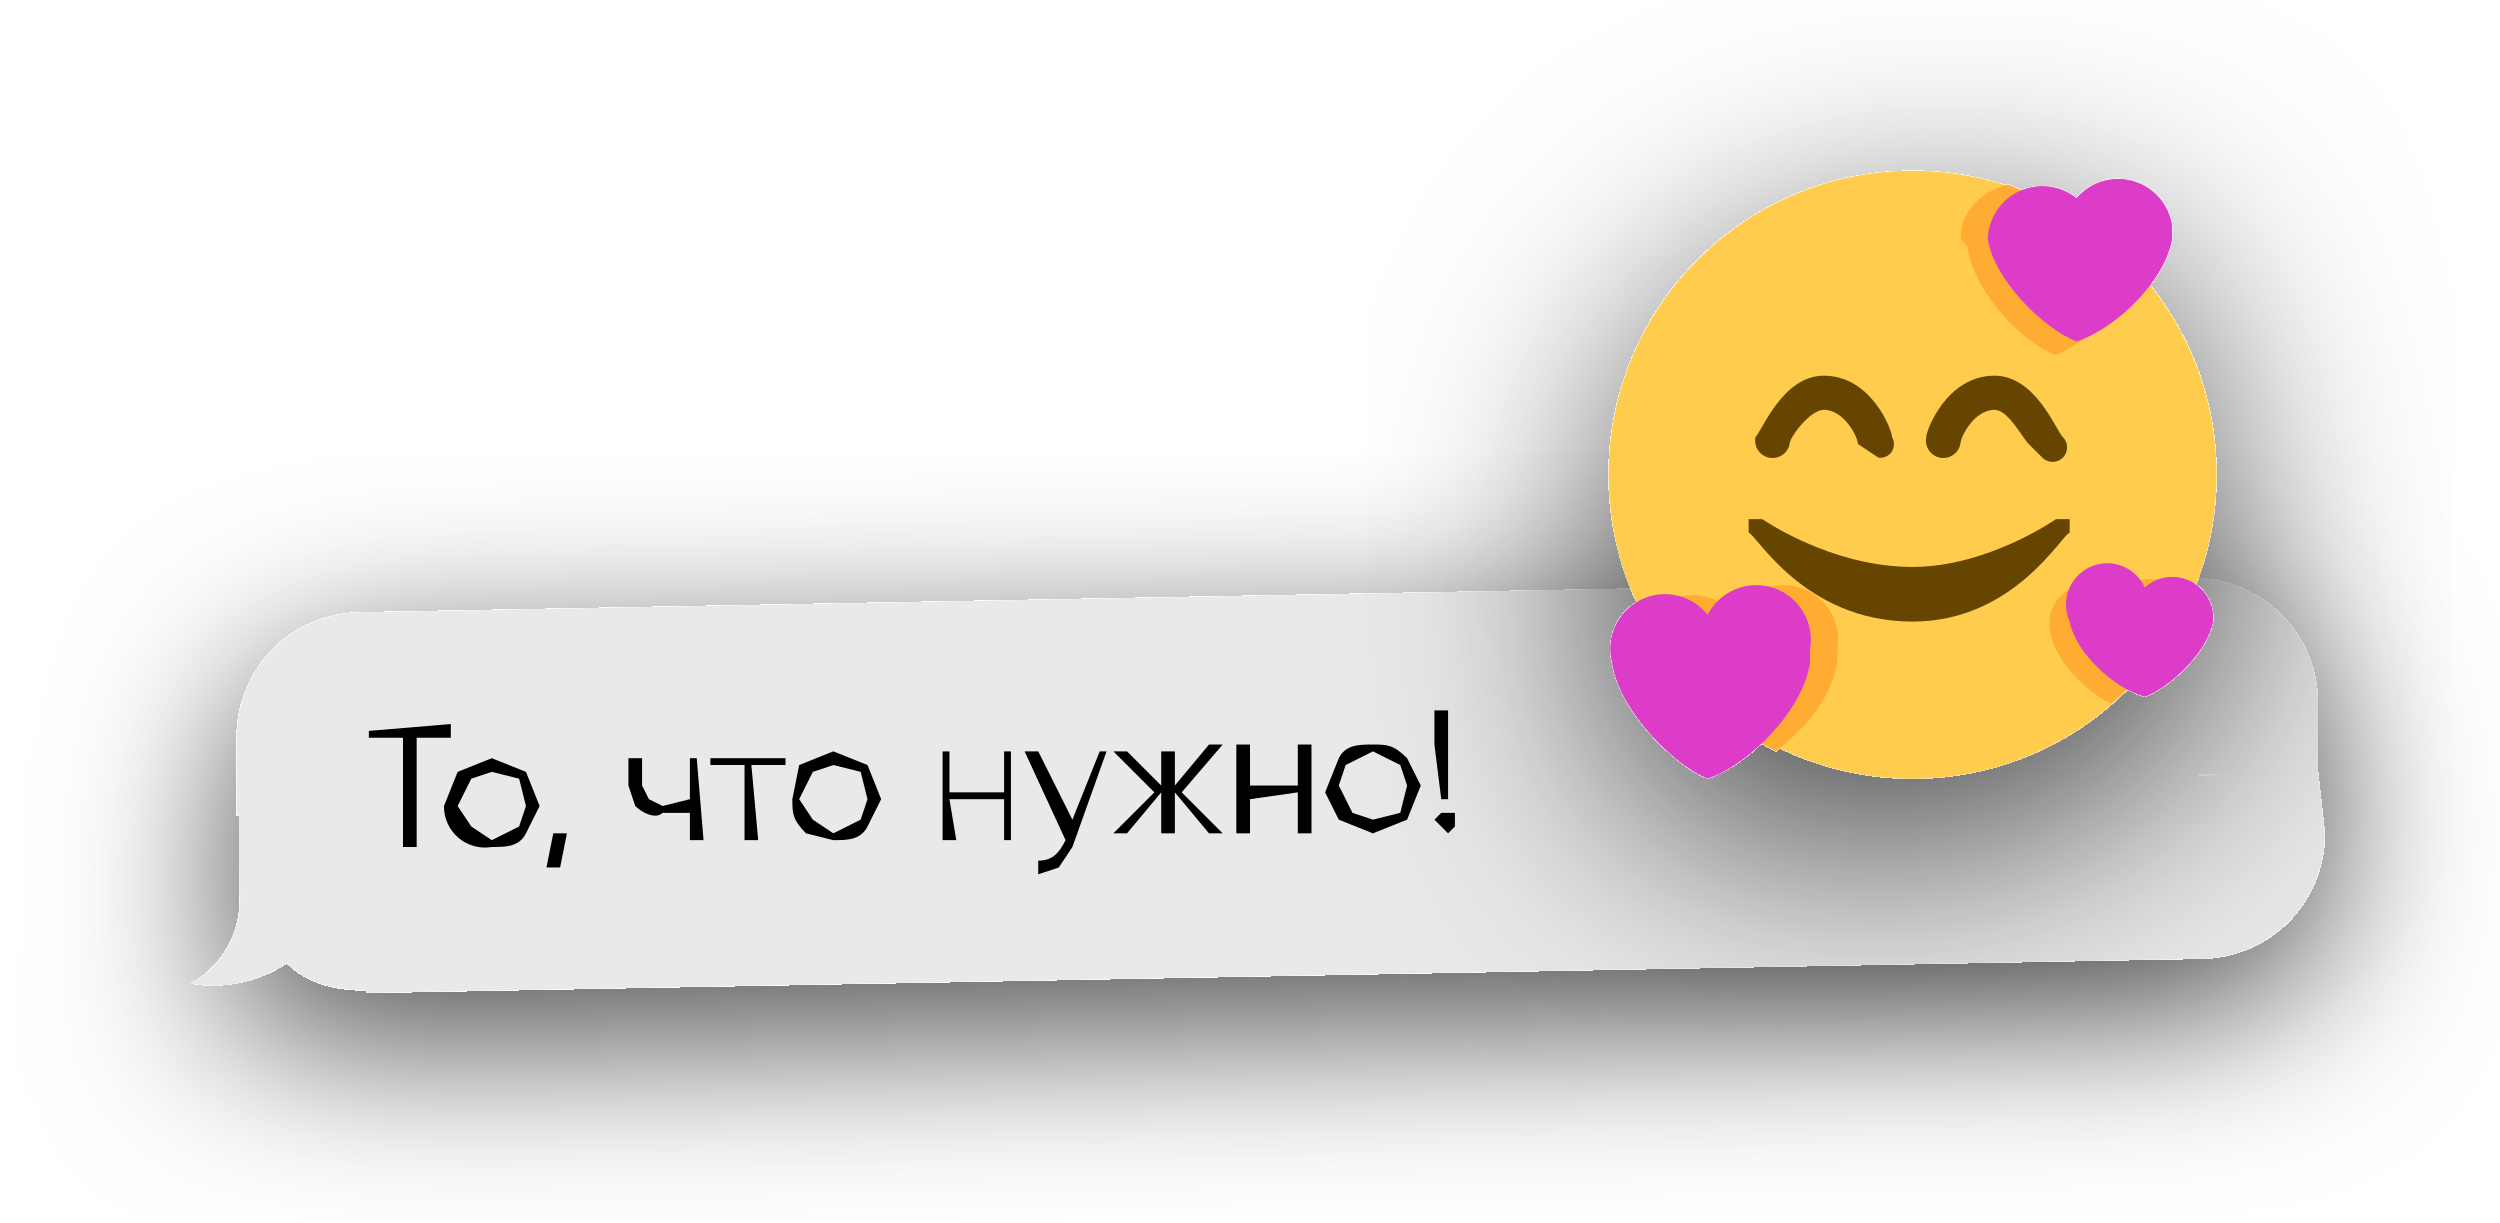
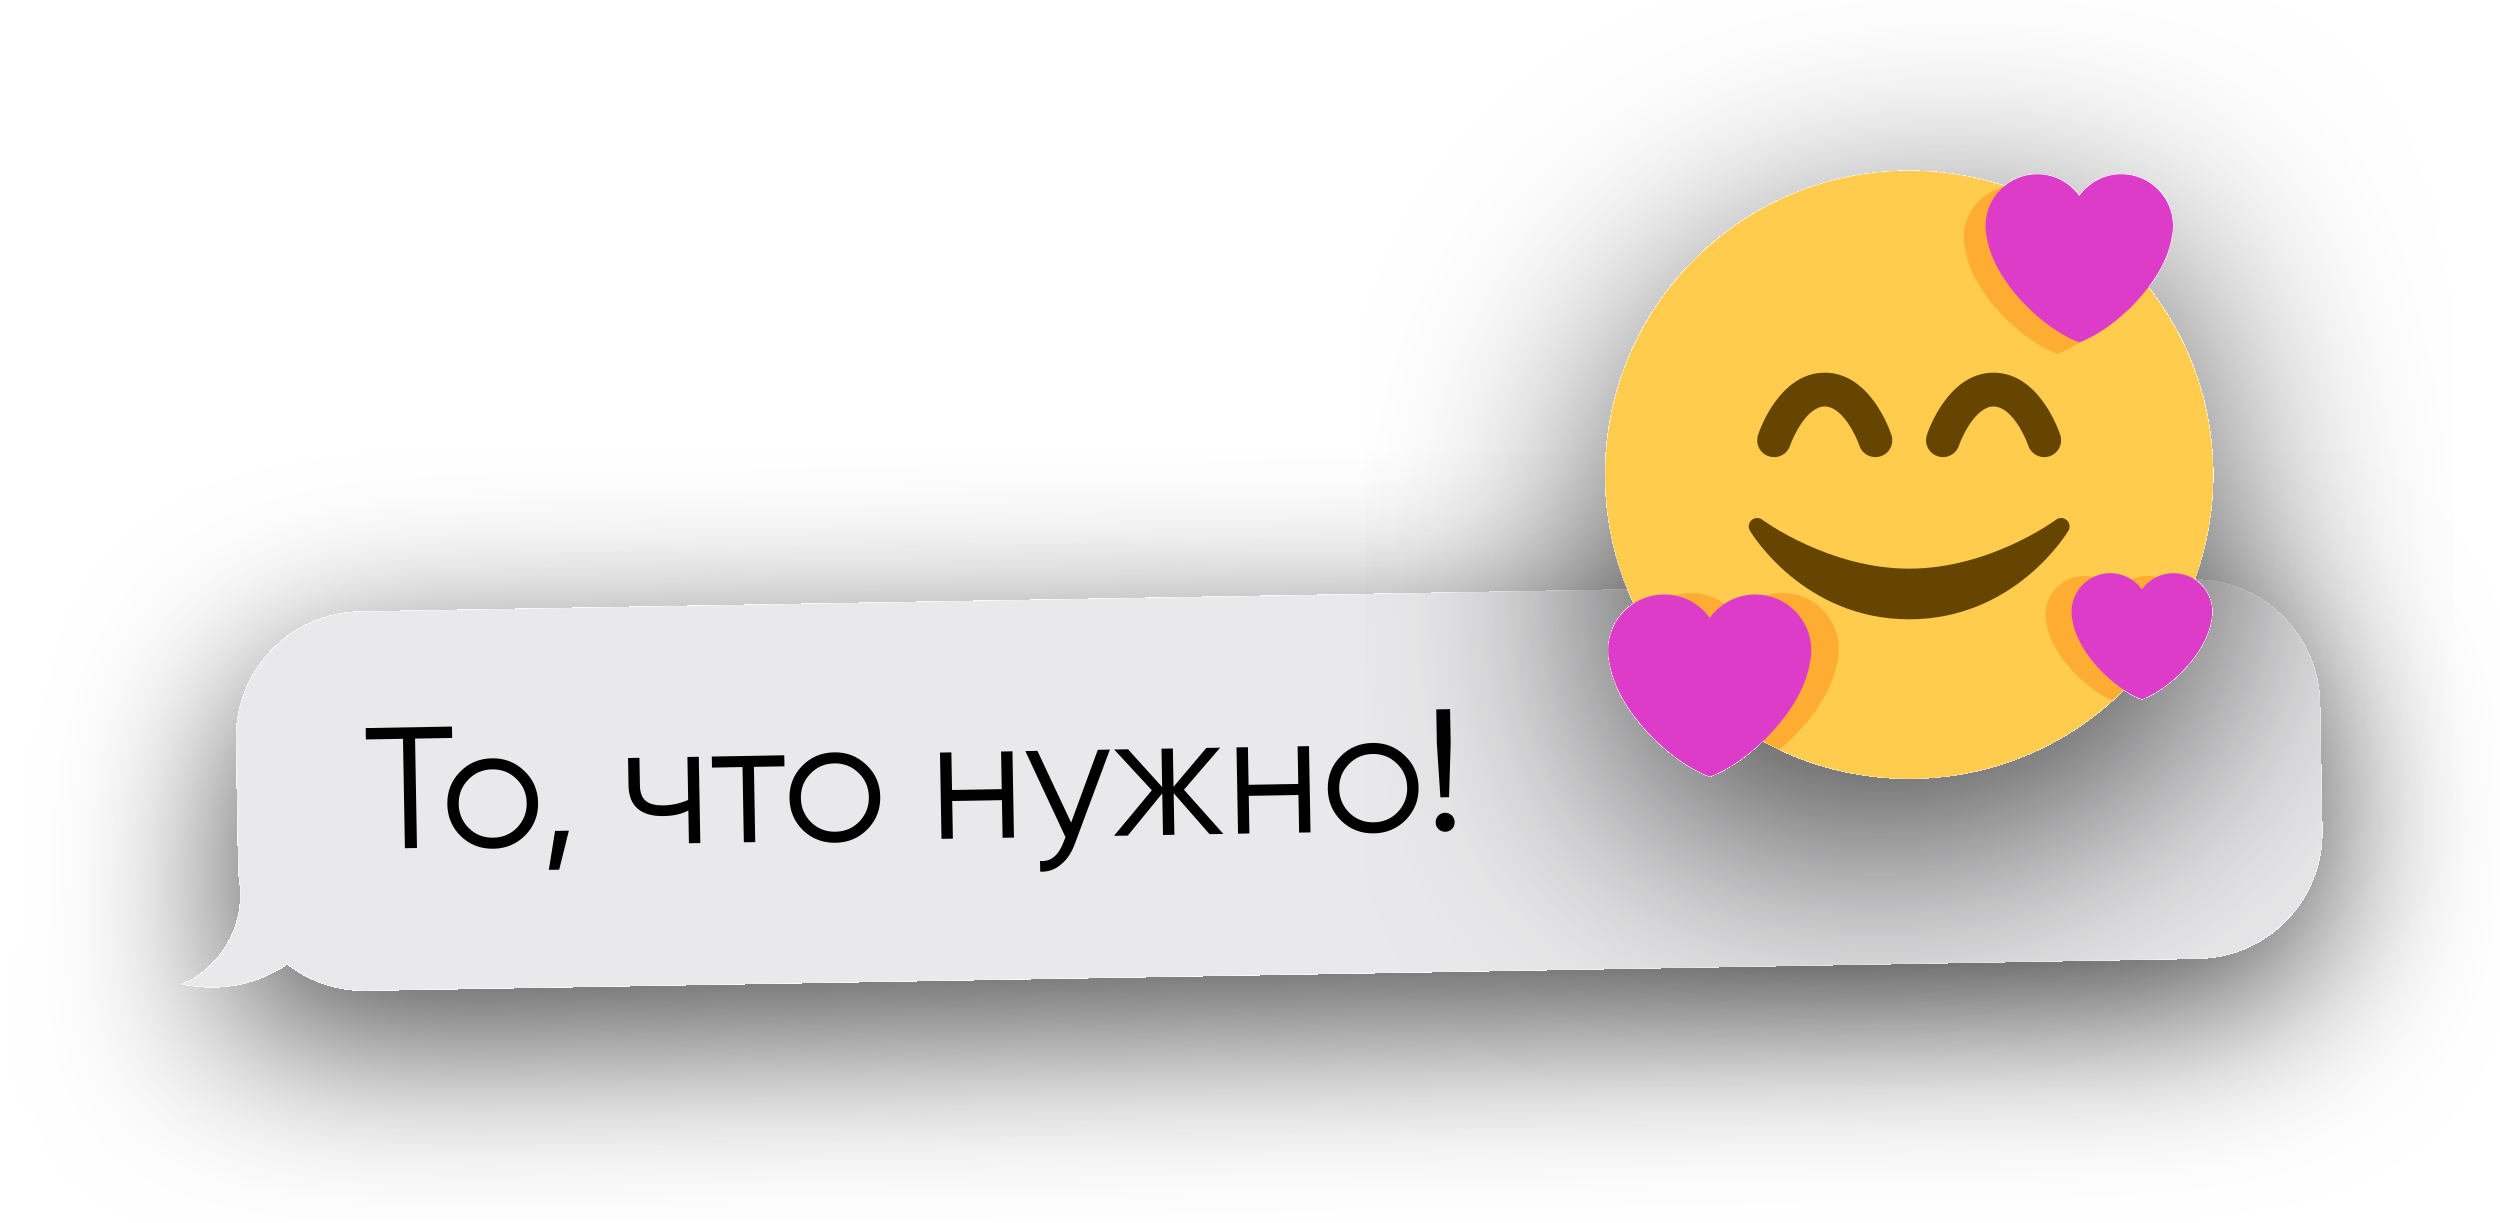
- <svg xmlns="http://www.w3.org/2000/svg" width="366" height="179" fill="none">
-   <g filter="url(#a)">
-     <path fill="#E9E9EB" stroke="#E9E9EB" stroke-width=".7" d="M35 108c0-10 8-18 18-18v26H35v-8Zm0 8h18v3H35z" />
-     <path fill="#E9E9EB" fill-rule="evenodd" d="m36 130-1-3v-8l18-1 1 27c-5 0-9-2-12-4-3 2-8 4-14 3 2-1 8-5 8-14Z" clip-rule="evenodd" />
-     <path fill="#E9E9EB" d="m36 130-1 1 1-1Zm-1-11v-1 1Zm18-1h1-1Zm1 27Zm-12-4v-1 1Zm-14 3h-1 1Zm8-14-1-1v1h1Zm-1-3v3h1v-3h-1Zm0-8v8h1l-1-8Zm18-1H35v1h18v-1Zm1 27v-27h-1v27h1Zm-12-4c3 3 7 4 12 4v-1c-5 0-9-1-12-4v1Zm-14 3c6 1 11-1 14-3v-1c-3 2-8 5-14 4Zm7-14a14 14 0 0 1-7 14c1 0 3-1 5-4 2-2 3-5 3-10h-1Zm1 0h-1v1l1-1Z" />
-     <path fill="#E9E9EB" d="m53 90 268-5 1 55-268 5z" />
-     <path fill="#000" d="m54 107 12-1v2h-5v16h-2v-16h-5v-1Zm23 15c-1 2-3 2-5 2a6 6 0 0 1-7-6l2-5 5-2 5 2 2 5-2 4Zm-8-1 3 2 4-2 1-3-1-4-4-1-3 1-2 4 2 3Zm12 1h2l-1 5h-2l1-5Zm20-5v-6h1l1 12h-2v-4h-4c-1 1-3 0-4-1l-1-3v-4h2v4l1 2 2 1 4-1Zm3-6h11v1h-5l1 11h-2v-11h-5v-1Zm23 10c-1 2-3 2-5 2l-4-1c-2-2-2-3-2-5l1-5 5-2 5 2 2 5-2 4Zm-8-1 3 2 4-2 1-3-1-4-4-1-3 1-2 4 2 3Zm28-4v-6h1v13h-1v-6h-8l1 6h-2v-13h1v6h8Zm10 4 4-10h1l-5 14-2 3-3 1v-2c2 0 3-1 4-3l-6-13h2l5 10Zm16-4 6 6h-2l-5-6v6h-2v-6l-5 6h-2l6-6-6-6h2l5 5v-5h2v5l5-6h2l-6 7Zm17-1v-6h2v13h-2v-6l-7 1v5h-2v-13h2v6h7Zm16 5-5 2-5-2-2-4 2-5c1-2 3-2 5-2s3 0 5 2l2 4-2 5Zm-8-1 3 1 4-1 1-4-1-3-4-2-4 2-1 3 2 4Zm14-2h-1l-1-8v-5h2v13Zm1 3v1l-1 1-1-1-1-1 1-1h2v1Z" />
-     <path stroke="#E9E9EB" stroke-width=".7" d="m53 90 268-5 1 55-268 5z" />
-     <path fill="#E9E9EB" stroke="#E9E9EB" stroke-width=".7" d="M339 103c0-10-8-18-18-18v26h18v-8Zm0 8h-18v2h18zm1 11c0 10-8 18-18 18l-1-26 18-1 1 9Z" />
+ <svg xmlns="http://www.w3.org/2000/svg" width="366" height="179" viewBox="0 0 366 179" fill="none">
+   <g filter="url(#filter0_d_547_2255)">
+     <path d="M34.943 108.346C34.769 98.342 42.737 90.091 52.741 89.916V89.916L53.198 116.133L35.085 116.449L34.943 108.346Z" fill="#E9E9EB" stroke="#E9E9EB" stroke-width="0.743" />
+     <rect x="35.084" y="116.449" width="18.116" height="2.301" transform="rotate(-1 35.0845 116.449)" fill="#E9E9EB" stroke="#E9E9EB" stroke-width="0.743" />
+     <path fill-rule="evenodd" clip-rule="evenodd" d="M35.655 130.301C35.42 129.186 35.287 128.034 35.266 126.853L35.125 118.75L53.238 118.433L53.696 144.65C49.309 144.727 45.26 143.238 42.081 140.699C38.99 142.836 34.011 144.904 27.935 143.908C29.59 143.164 35.951 138.762 35.563 130.186C35.592 130.225 35.623 130.263 35.655 130.301Z" fill="#E9E9EB" />
+     <path d="M35.655 130.301L35.373 130.542L36.019 130.224L35.655 130.301ZM35.125 118.75L35.118 118.378L34.747 118.385L34.753 118.756L35.125 118.75ZM53.238 118.433L53.61 118.427L53.603 118.056L53.232 118.062L53.238 118.433ZM53.696 144.65L53.702 145.022L54.074 145.015L54.067 144.644L53.696 144.65ZM42.081 140.699L42.312 140.408L42.097 140.236L41.869 140.393L42.081 140.699ZM27.935 143.908L27.782 143.569L26.657 144.075L27.875 144.275L27.935 143.908ZM35.563 130.186L35.859 129.962L35.137 129.005L35.192 130.202L35.563 130.186ZM34.895 126.859C34.916 128.064 35.051 129.24 35.292 130.377L36.019 130.224C35.788 129.133 35.658 128.004 35.637 126.847L34.895 126.859ZM34.753 118.756L34.895 126.859L35.637 126.847L35.496 118.743L34.753 118.756ZM53.232 118.062L35.118 118.378L35.131 119.121L53.245 118.805L53.232 118.062ZM54.067 144.644L53.61 118.427L52.867 118.44L53.324 144.657L54.067 144.644ZM41.849 140.989C45.093 143.58 49.226 145.1 53.702 145.022L53.689 144.279C49.393 144.354 45.427 142.896 42.312 140.408L41.849 140.989ZM27.875 144.275C34.07 145.29 39.145 143.181 42.292 141.004L41.869 140.393C38.836 142.491 33.953 144.518 27.995 143.542L27.875 144.275ZM35.192 130.202C35.381 134.388 33.926 137.548 32.221 139.757C30.509 141.975 28.554 143.223 27.782 143.569L28.087 144.247C28.971 143.849 31.024 142.524 32.809 140.211C34.602 137.888 36.132 134.559 35.934 130.169L35.192 130.202ZM35.937 130.059C35.91 130.027 35.884 129.995 35.859 129.962L35.266 130.409C35.3 130.455 35.336 130.499 35.373 130.542L35.937 130.059Z" fill="#E9E9EB" />
+     <rect x="52.74" y="89.916" width="268.14" height="54.743" transform="rotate(-1 52.7405 89.916)" fill="#E9E9EB" />
+     <path d="M53.537 106.589L66.169 106.368L66.198 108.036L60.766 108.13L61.046 124.148L59.277 124.179L58.998 108.161L53.566 108.256L53.537 106.589ZM76.914 122.279C75.639 123.564 74.084 124.223 72.248 124.255C70.378 124.288 68.793 123.684 67.49 122.443C66.188 121.185 65.521 119.622 65.488 117.752C65.455 115.883 66.068 114.305 67.326 113.02C68.584 111.717 70.147 111.05 72.017 111.017C73.87 110.985 75.447 111.598 76.749 112.855C78.068 114.096 78.744 115.651 78.777 117.52C78.809 119.373 78.188 120.959 76.914 122.279ZM68.658 121.26C69.634 122.203 70.822 122.663 72.22 122.638C73.618 122.614 74.788 122.113 75.731 121.137C76.674 120.126 77.133 118.93 77.109 117.549C77.085 116.151 76.584 114.981 75.608 114.038C74.63 113.077 73.443 112.61 72.045 112.634C70.647 112.658 69.477 113.167 68.534 114.161C67.59 115.138 67.131 116.325 67.155 117.723C67.18 119.104 67.68 120.283 68.658 121.26ZM81.26 121.647L83.281 121.611L81.864 127.322L80.349 127.349L81.26 121.647ZM100.747 117.112L100.637 110.821L102.304 110.792L102.525 123.424L100.857 123.453L100.774 118.653C99.805 119.175 98.606 119.449 97.174 119.474C95.507 119.503 94.237 119.146 93.365 118.403C92.492 117.643 92.043 116.514 92.017 115.015L91.946 110.973L93.614 110.943L93.684 114.986C93.702 116.03 93.985 116.783 94.532 117.245C95.096 117.707 95.951 117.928 97.096 117.908C98.376 117.886 99.593 117.62 100.747 117.112ZM104.206 110.759L114.817 110.573L114.845 112.19L110.373 112.268L110.566 123.283L108.898 123.312L108.706 112.297L104.234 112.375L104.206 110.759ZM127.007 121.404C125.732 122.69 124.177 123.349 122.341 123.381C120.472 123.414 118.886 122.81 117.584 121.569C116.281 120.311 115.614 118.747 115.581 116.878C115.549 115.008 116.161 113.431 117.419 112.145C118.677 110.843 120.241 110.175 122.11 110.143C123.963 110.11 125.54 110.723 126.843 111.981C128.162 113.221 128.837 114.776 128.87 116.646C128.902 118.499 128.281 120.085 127.007 121.404ZM118.751 120.386C119.728 121.329 120.915 121.789 122.313 121.764C123.711 121.74 124.881 121.239 125.825 120.262C126.767 119.252 127.227 118.056 127.203 116.675C127.178 115.277 126.678 114.106 125.701 113.163C124.724 112.203 123.536 111.735 122.138 111.76C120.74 111.784 119.57 112.293 118.627 113.287C117.684 114.263 117.224 115.451 117.249 116.849C117.273 118.23 117.774 119.409 118.751 120.386ZM146.653 115.527L146.557 110.019L148.224 109.99L148.445 122.622L146.777 122.651L146.681 117.144L139.405 117.271L139.501 122.778L137.834 122.807L137.613 110.175L139.281 110.146L139.377 115.654L146.653 115.527ZM156.811 120.429L160.719 109.772L162.487 109.741L157.322 123.63C156.839 124.918 156.148 125.916 155.251 126.623C154.371 127.345 153.382 127.674 152.286 127.609L152.259 126.043C153.778 126.202 154.916 125.306 155.674 123.355L155.989 122.566L150.108 109.957L151.876 109.926L156.811 120.429ZM173.33 115.617L179.104 122.087L177.083 122.122L171.823 116.124L171.929 122.212L170.262 122.241L170.155 116.153L165.108 122.331L163.087 122.367L168.631 115.699L163.119 109.73L165.14 109.695L170.139 115.218L170.041 109.609L171.708 109.58L171.806 115.189L176.61 109.495L178.631 109.459L173.33 115.617ZM190.066 114.769L189.97 109.262L191.637 109.232L191.858 121.864L190.19 121.893L190.094 116.386L182.818 116.513L182.914 122.02L181.247 122.05L181.026 109.418L182.694 109.389L182.79 114.896L190.066 114.769ZM205.815 120.029C204.54 121.314 202.985 121.973 201.149 122.005C199.28 122.038 197.694 121.434 196.392 120.193C195.089 118.935 194.422 117.372 194.389 115.502C194.357 113.633 194.969 112.055 196.227 110.77C197.485 109.467 199.049 108.8 200.918 108.767C202.771 108.735 204.348 109.348 205.651 110.605C206.97 111.846 207.645 113.401 207.678 115.27C207.71 117.123 207.089 118.709 205.815 120.029ZM197.559 119.01C198.536 119.953 199.723 120.413 201.121 120.389C202.519 120.364 203.69 119.864 204.633 118.887C205.575 117.876 206.035 116.68 206.011 115.299C205.986 113.901 205.486 112.731 204.509 111.788C203.532 110.828 202.344 110.36 200.946 110.384C199.548 110.408 198.378 110.917 197.435 111.911C196.492 112.888 196.032 114.075 196.057 115.473C196.081 116.854 196.582 118.033 197.559 119.01ZM212.137 116.709L210.874 116.731L210.358 108.906L210.27 103.853L212.291 103.818L212.379 108.87L212.137 116.709ZM212.959 120.359C212.966 120.746 212.837 121.077 212.572 121.351C212.307 121.625 211.981 121.766 211.594 121.773C211.206 121.779 210.875 121.65 210.601 121.386C210.327 121.121 210.187 120.795 210.18 120.407C210.173 120.02 210.302 119.689 210.567 119.415C210.832 119.141 211.158 119 211.545 118.994C211.932 118.987 212.263 119.116 212.537 119.381C212.812 119.645 212.952 119.971 212.959 120.359Z" fill="black" />
+     <rect x="52.74" y="89.916" width="268.14" height="54.743" transform="rotate(-1 52.7405 89.916)" stroke="#E9E9EB" stroke-width="0.743" />
+     <path d="M339.269 103.034C339.094 93.03 330.843 85.062 320.839 85.236V85.236L321.297 111.453L339.41 111.137L339.269 103.034Z" fill="#E9E9EB" stroke="#E9E9EB" stroke-width="0.743" />
+     <rect width="18.116" height="2.301" transform="matrix(-0.999848 0.0174524 0.0174524 0.999848 339.41 111.137)" fill="#E9E9EB" stroke="#E9E9EB" stroke-width="0.743" />
+     <path d="M339.592 121.541C339.766 131.545 331.798 139.796 321.794 139.971V139.971L321.337 113.754L339.45 113.438L339.592 121.541Z" fill="#E9E9EB" stroke="#E9E9EB" stroke-width="0.743" />
  </g>
-   <g filter="url(#b)">
-     <path fill="#FFCC4D" d="M280 114a44 44 0 1 0 0-89 44 44 0 0 0 0 89Z" />
-     <path fill="#664500" d="m275 67-3-2c0-1-2-5-5-5-2 0-5 4-5 5a2 2 0 1 1-5-1c1-1 4-9 10-9 7 0 10 8 10 9a2 2 0 0 1-2 3Zm24 0-2-2c-1-1-3-5-5-5-3 0-5 4-5 5a2 2 0 1 1-5-1c0-1 3-9 10-9 6 0 9 8 10 9a2 2 0 0 1-3 3Zm4 9h-2s-10 7-21 7c-12 0-22-7-22-7h-2v2c1 0 8 13 24 13 15 0 22-13 23-13v-2Z" />
-     <path fill="#FFAC33" d="m287 35 1 1c1 7 8 14 13 16 4-2 10-6 12-11-5-6-12-11-19-14-4 1-7 4-7 8Zm-18 62v-2a8 8 0 0 0-15-5 8 8 0 0 0-13 1c4 8 11 15 19 19 5-4 8-8 9-13Zm51-9a6 6 0 0 0-10-1 6 6 0 0 0-10 4c0 5 5 10 9 12 5-4 8-9 11-15Z" />
-     <path fill="#DD3CC9" d="M318 33a8 8 0 0 0-14-4 8 8 0 0 0-13 6c1 6 8 13 13 15 6-2 13-9 14-15v-2Zm-53 62a8 8 0 0 0-15-5 8 8 0 0 0-14 7c1 7 9 15 14 17 6-2 14-10 15-17v-2Zm59-5a6 6 0 0 0-10-4 6 6 0 0 0-11 5c1 5 7 10 11 11 3-1 9-6 10-11v-1Z" />
+   <g filter="url(#filter1_d_547_2255)">
+     <path d="M279.5 114C304.077 114 324 94.077 324 69.5C324 44.923 304.077 25 279.5 25C254.923 25 235 44.923 235 69.5C235 94.077 254.923 114 279.5 114Z" fill="#FFCC4D" />
+     <path d="M274.556 66.924C273.52 66.924 272.555 66.269 272.209 65.233C271.708 63.752 269.693 59.507 267.139 59.507C264.513 59.507 262.471 64.024 262.068 65.233C261.636 66.526 260.244 67.231 258.941 66.796C257.646 66.365 256.946 64.964 257.379 63.668C257.688 62.736 260.602 54.56 267.141 54.56C273.68 54.56 276.593 62.736 276.904 63.668C277.337 64.964 276.637 66.365 275.342 66.796C275.08 66.885 274.815 66.924 274.556 66.924ZM299.278 66.924C298.242 66.924 297.278 66.269 296.934 65.233C296.432 63.752 294.415 59.507 291.861 59.507C289.236 59.507 287.191 64.024 286.788 65.233C286.355 66.526 284.969 67.231 283.661 66.796C282.368 66.365 281.666 64.964 282.098 63.668C282.407 62.736 285.322 54.56 291.859 54.56C298.395 54.56 301.31 62.736 301.619 63.668C302.052 64.964 301.352 66.365 300.057 66.796C299.799 66.885 299.537 66.924 299.278 66.924ZM302.578 76.153C302.138 75.755 301.481 75.73 301.008 76.081C300.912 76.153 291.312 83.251 279.5 83.251C267.717 83.251 258.086 76.153 257.992 76.081C257.519 75.73 256.862 75.76 256.422 76.153C255.984 76.548 255.885 77.201 256.189 77.705C256.508 78.237 264.143 90.667 279.5 90.667C294.857 90.667 302.494 78.237 302.811 77.705C303.115 77.199 303.018 76.551 302.578 76.153Z" fill="#664500" />
+     <path d="M287.483 34.758C287.483 35.351 287.557 35.925 287.686 36.478C288.736 43.013 296.002 49.905 301.209 51.799C305.325 50.303 310.717 45.678 313.318 40.577C308.153 34.545 301.404 29.912 293.715 27.321C290.175 27.957 287.483 31.035 287.483 34.758ZM268.976 96.887C269.117 96.289 269.198 95.666 269.198 95.023C269.198 90.492 265.525 86.818 260.993 86.818C258.241 86.818 255.816 88.175 254.325 90.252C252.837 88.178 250.409 86.818 247.658 86.818C244.59 86.818 241.945 88.521 240.538 91.016C245.047 99.162 252.034 105.743 260.484 109.74C264.531 106.4 268.224 101.565 268.976 96.887ZM319.8 88.393C319.103 86.044 316.952 84.321 314.376 84.321C312.47 84.321 310.789 85.26 309.758 86.699C308.727 85.26 307.046 84.321 305.139 84.321C302 84.321 299.456 86.865 299.456 90.004C299.456 90.45 299.513 90.88 299.609 91.295C300.368 96.005 305.414 100.927 309.273 102.571C313.664 98.615 317.261 93.802 319.8 88.393Z" fill="#FFAC33" />
+     <path d="M318.128 33.082C318.128 28.899 314.737 25.509 310.556 25.509C308.017 25.509 305.777 26.763 304.403 28.679C303.028 26.763 300.788 25.509 298.249 25.509C294.066 25.509 290.677 28.899 290.677 33.082C290.677 33.675 290.751 34.249 290.88 34.803C291.933 41.337 299.196 48.229 304.403 50.123C309.609 48.229 316.873 41.337 317.923 34.805C318.054 34.249 318.128 33.675 318.128 33.082ZM265.181 95.231C265.181 90.699 261.507 87.026 256.976 87.026C254.224 87.026 251.799 88.383 250.308 90.46C248.82 88.383 246.392 87.026 243.64 87.026C239.109 87.026 235.435 90.699 235.435 95.231C235.435 95.874 235.517 96.494 235.655 97.095C236.795 104.173 244.664 111.642 250.305 113.694C255.947 111.644 263.816 104.176 264.956 97.097C265.099 96.494 265.181 95.871 265.181 95.231ZM323.871 89.592C323.871 86.452 321.327 83.908 318.188 83.908C316.282 83.908 314.601 84.848 313.57 86.287C312.539 84.848 310.858 83.908 308.952 83.908C305.812 83.908 303.268 86.452 303.268 89.592C303.268 90.037 303.325 90.467 303.421 90.882C304.21 95.785 309.661 100.959 313.57 102.378C317.476 100.959 322.929 95.785 323.716 90.882C323.815 90.467 323.871 90.037 323.871 89.592Z" fill="#DD3CC9" />
  </g>
  <defs>
-     <filter id="a" width="365.3" height="112.2" x=".7" y="66.3" color-interpolation-filters="sRGB" filterUnits="userSpaceOnUse">
+     <filter id="filter0_d_547_2255" x="0.657" y="66.287" width="365.309" height="112.241" filterUnits="userSpaceOnUse" color-interpolation-filters="sRGB">
      <feFlood flood-opacity="0" result="BackgroundImageFix" />
-       <feColorMatrix in="SourceAlpha" result="hardAlpha" values="0 0 0 0 0 0 0 0 0 0 0 0 0 0 0 0 0 0 127 0" />
-       <feOffset dy="7.4" />
+       <feColorMatrix in="SourceAlpha" type="matrix" values="0 0 0 0 0 0 0 0 0 0 0 0 0 0 0 0 0 0 127 0" result="hardAlpha" />
+       <feOffset dy="7.429" />
      <feGaussianBlur stdDeviation="13" />
      <feComposite in2="hardAlpha" operator="out" />
-       <feColorMatrix values="0 0 0 0 0 0 0 0 0 0 0 0 0 0 0 0 0 0 0.7 0" />
-       <feBlend in2="BackgroundImageFix" result="effect1_dropShadow_547_2255" />
-       <feBlend in="SourceGraphic" in2="effect1_dropShadow_547_2255" result="shape" />
+       <feColorMatrix type="matrix" values="0 0 0 0 0 0 0 0 0 0 0 0 0 0 0 0 0 0 0.7 0" />
+       <feBlend mode="normal" in2="BackgroundImageFix" result="effect1_dropShadow_547_2255" />
+       <feBlend mode="normal" in="SourceGraphic" in2="effect1_dropShadow_547_2255" result="shape" />
    </filter>
-     <filter id="b" width="159" height="159" x="200" y="0" color-interpolation-filters="sRGB" filterUnits="userSpaceOnUse">
+     <filter id="filter1_d_547_2255" x="200" y="0" width="159" height="159" filterUnits="userSpaceOnUse" color-interpolation-filters="sRGB">
      <feFlood flood-opacity="0" result="BackgroundImageFix" />
-       <feColorMatrix in="SourceAlpha" result="hardAlpha" values="0 0 0 0 0 0 0 0 0 0 0 0 0 0 0 0 0 0 127 0" />
+       <feColorMatrix in="SourceAlpha" type="matrix" values="0 0 0 0 0 0 0 0 0 0 0 0 0 0 0 0 0 0 127 0" result="hardAlpha" />
      <feOffset dy="10" />
      <feGaussianBlur stdDeviation="17.5" />
      <feComposite in2="hardAlpha" operator="out" />
-       <feColorMatrix values="0 0 0 0 0 0 0 0 0 0 0 0 0 0 0 0 0 0 0.7 0" />
-       <feBlend in2="BackgroundImageFix" result="effect1_dropShadow_547_2255" />
-       <feBlend in="SourceGraphic" in2="effect1_dropShadow_547_2255" result="shape" />
+       <feColorMatrix type="matrix" values="0 0 0 0 0 0 0 0 0 0 0 0 0 0 0 0 0 0 0.7 0" />
+       <feBlend mode="normal" in2="BackgroundImageFix" result="effect1_dropShadow_547_2255" />
+       <feBlend mode="normal" in="SourceGraphic" in2="effect1_dropShadow_547_2255" result="shape" />
    </filter>
  </defs>
</svg>
